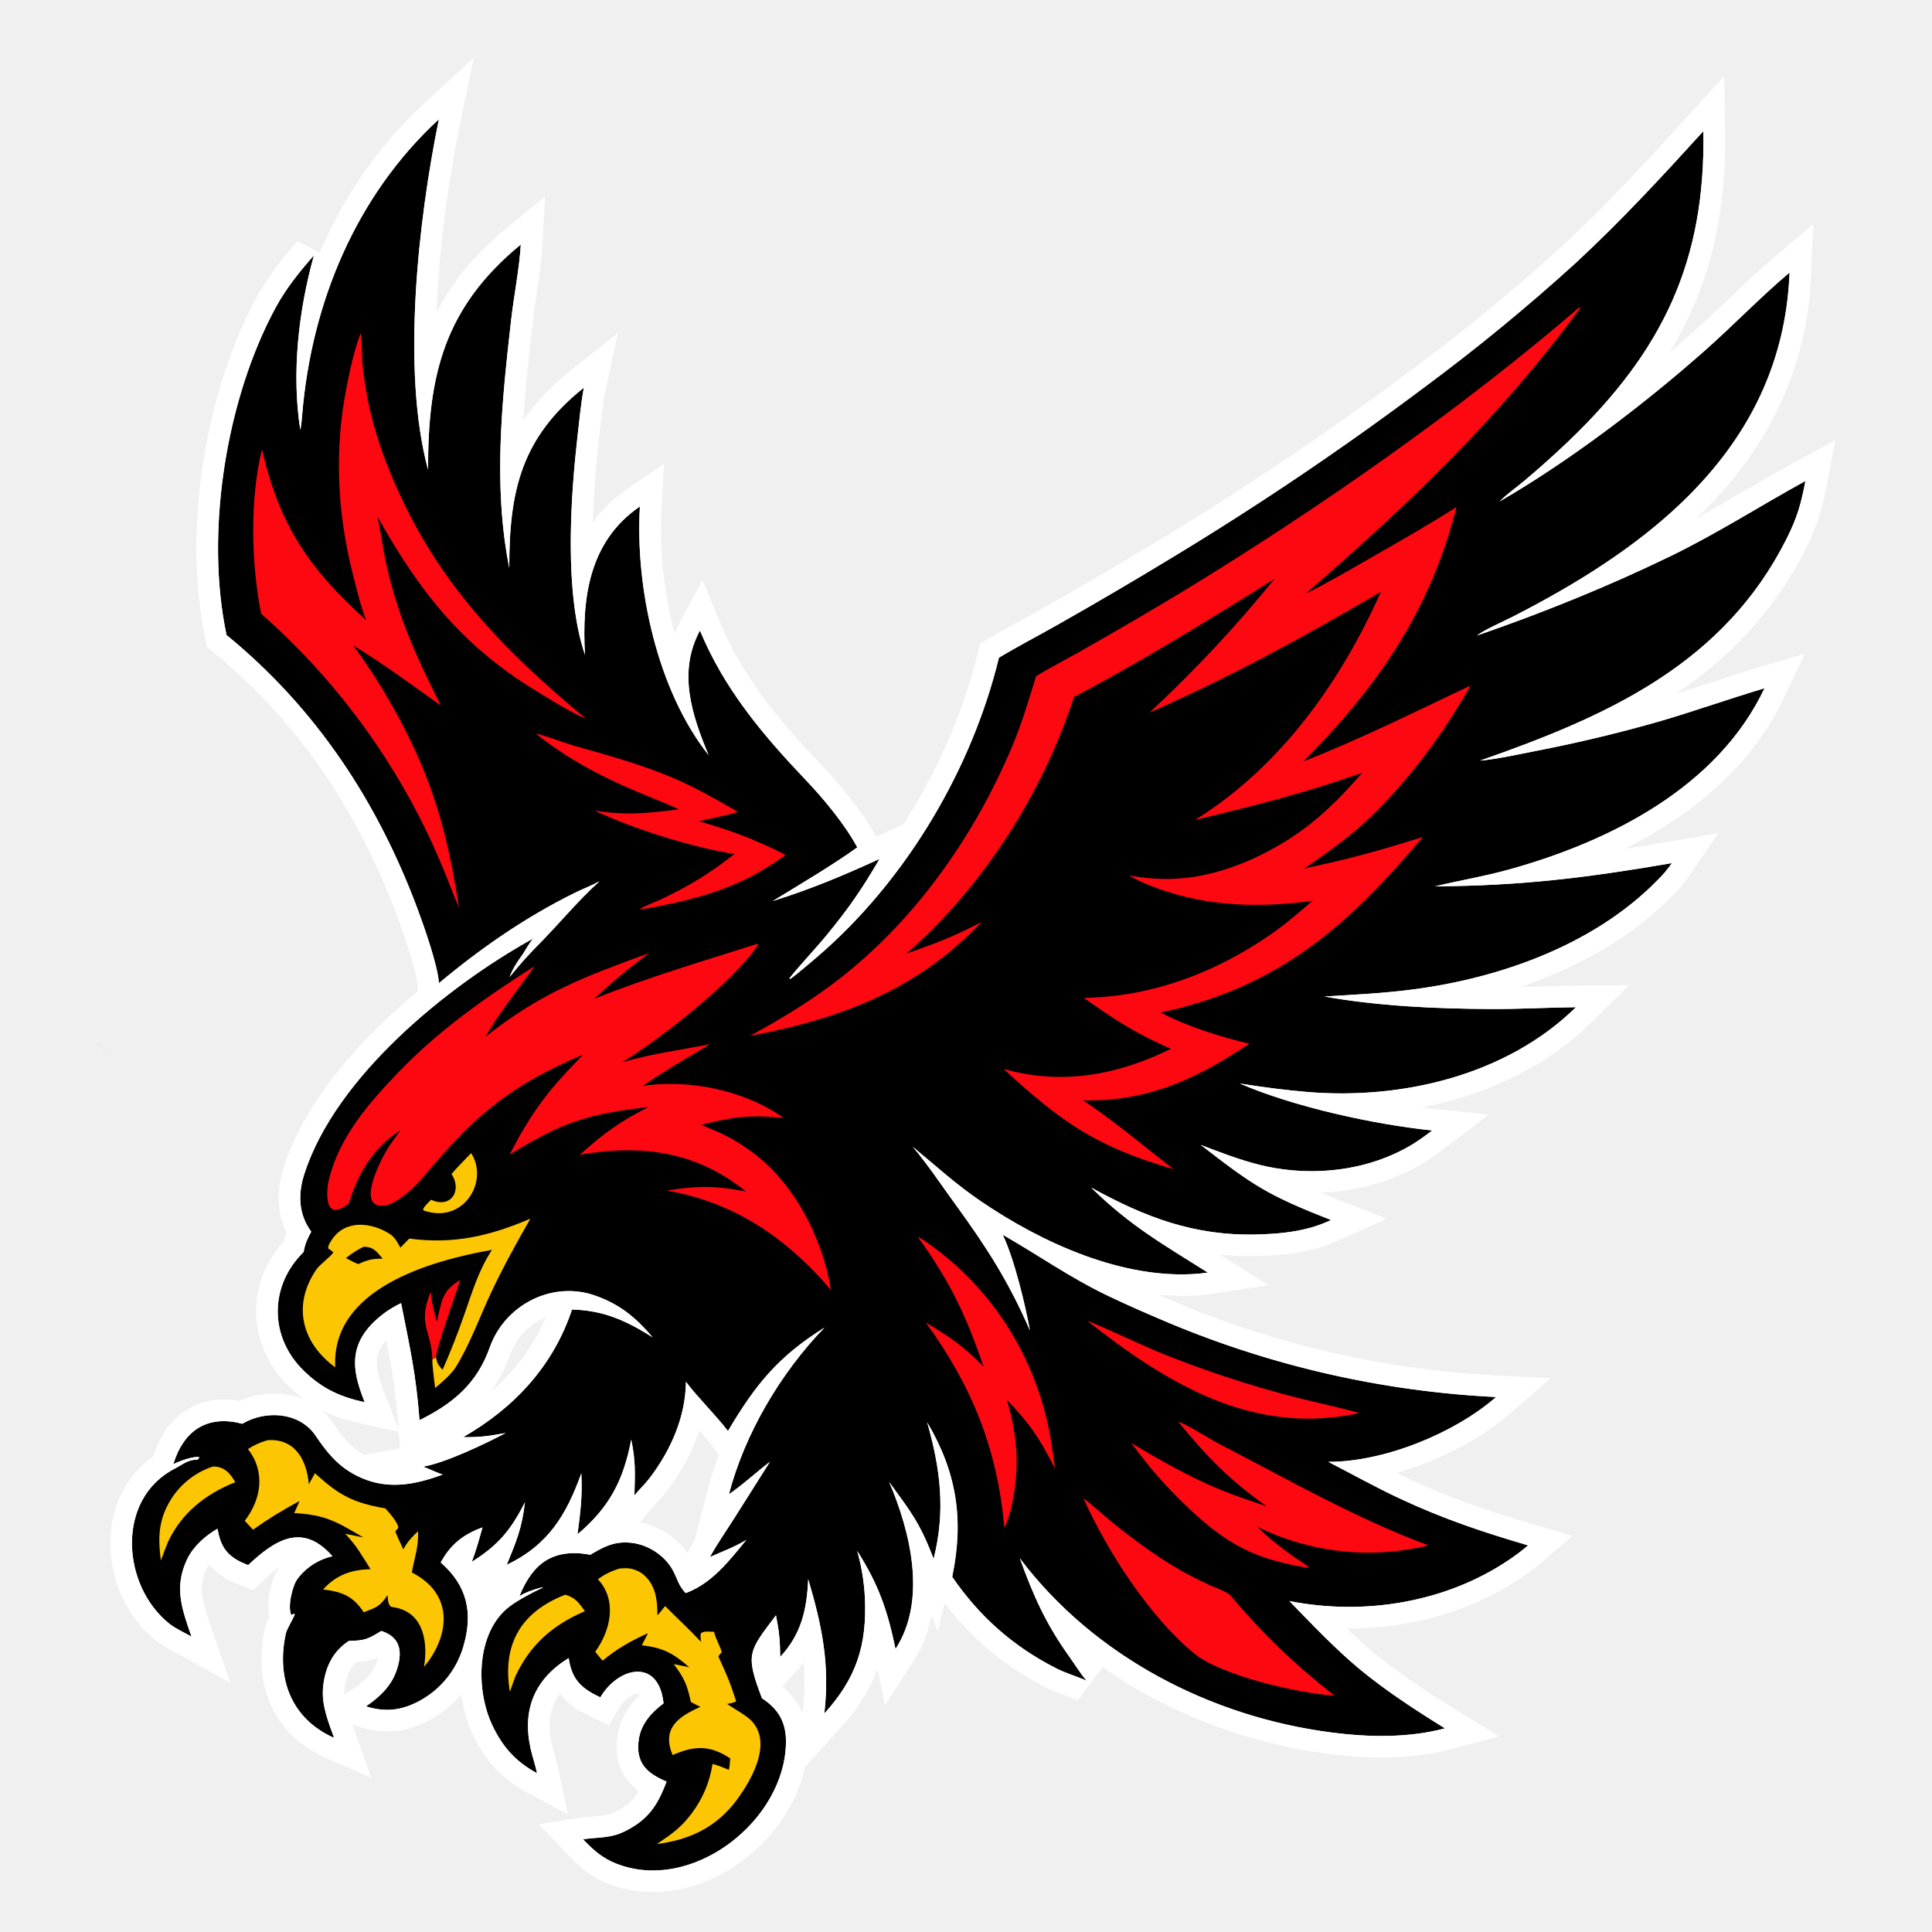
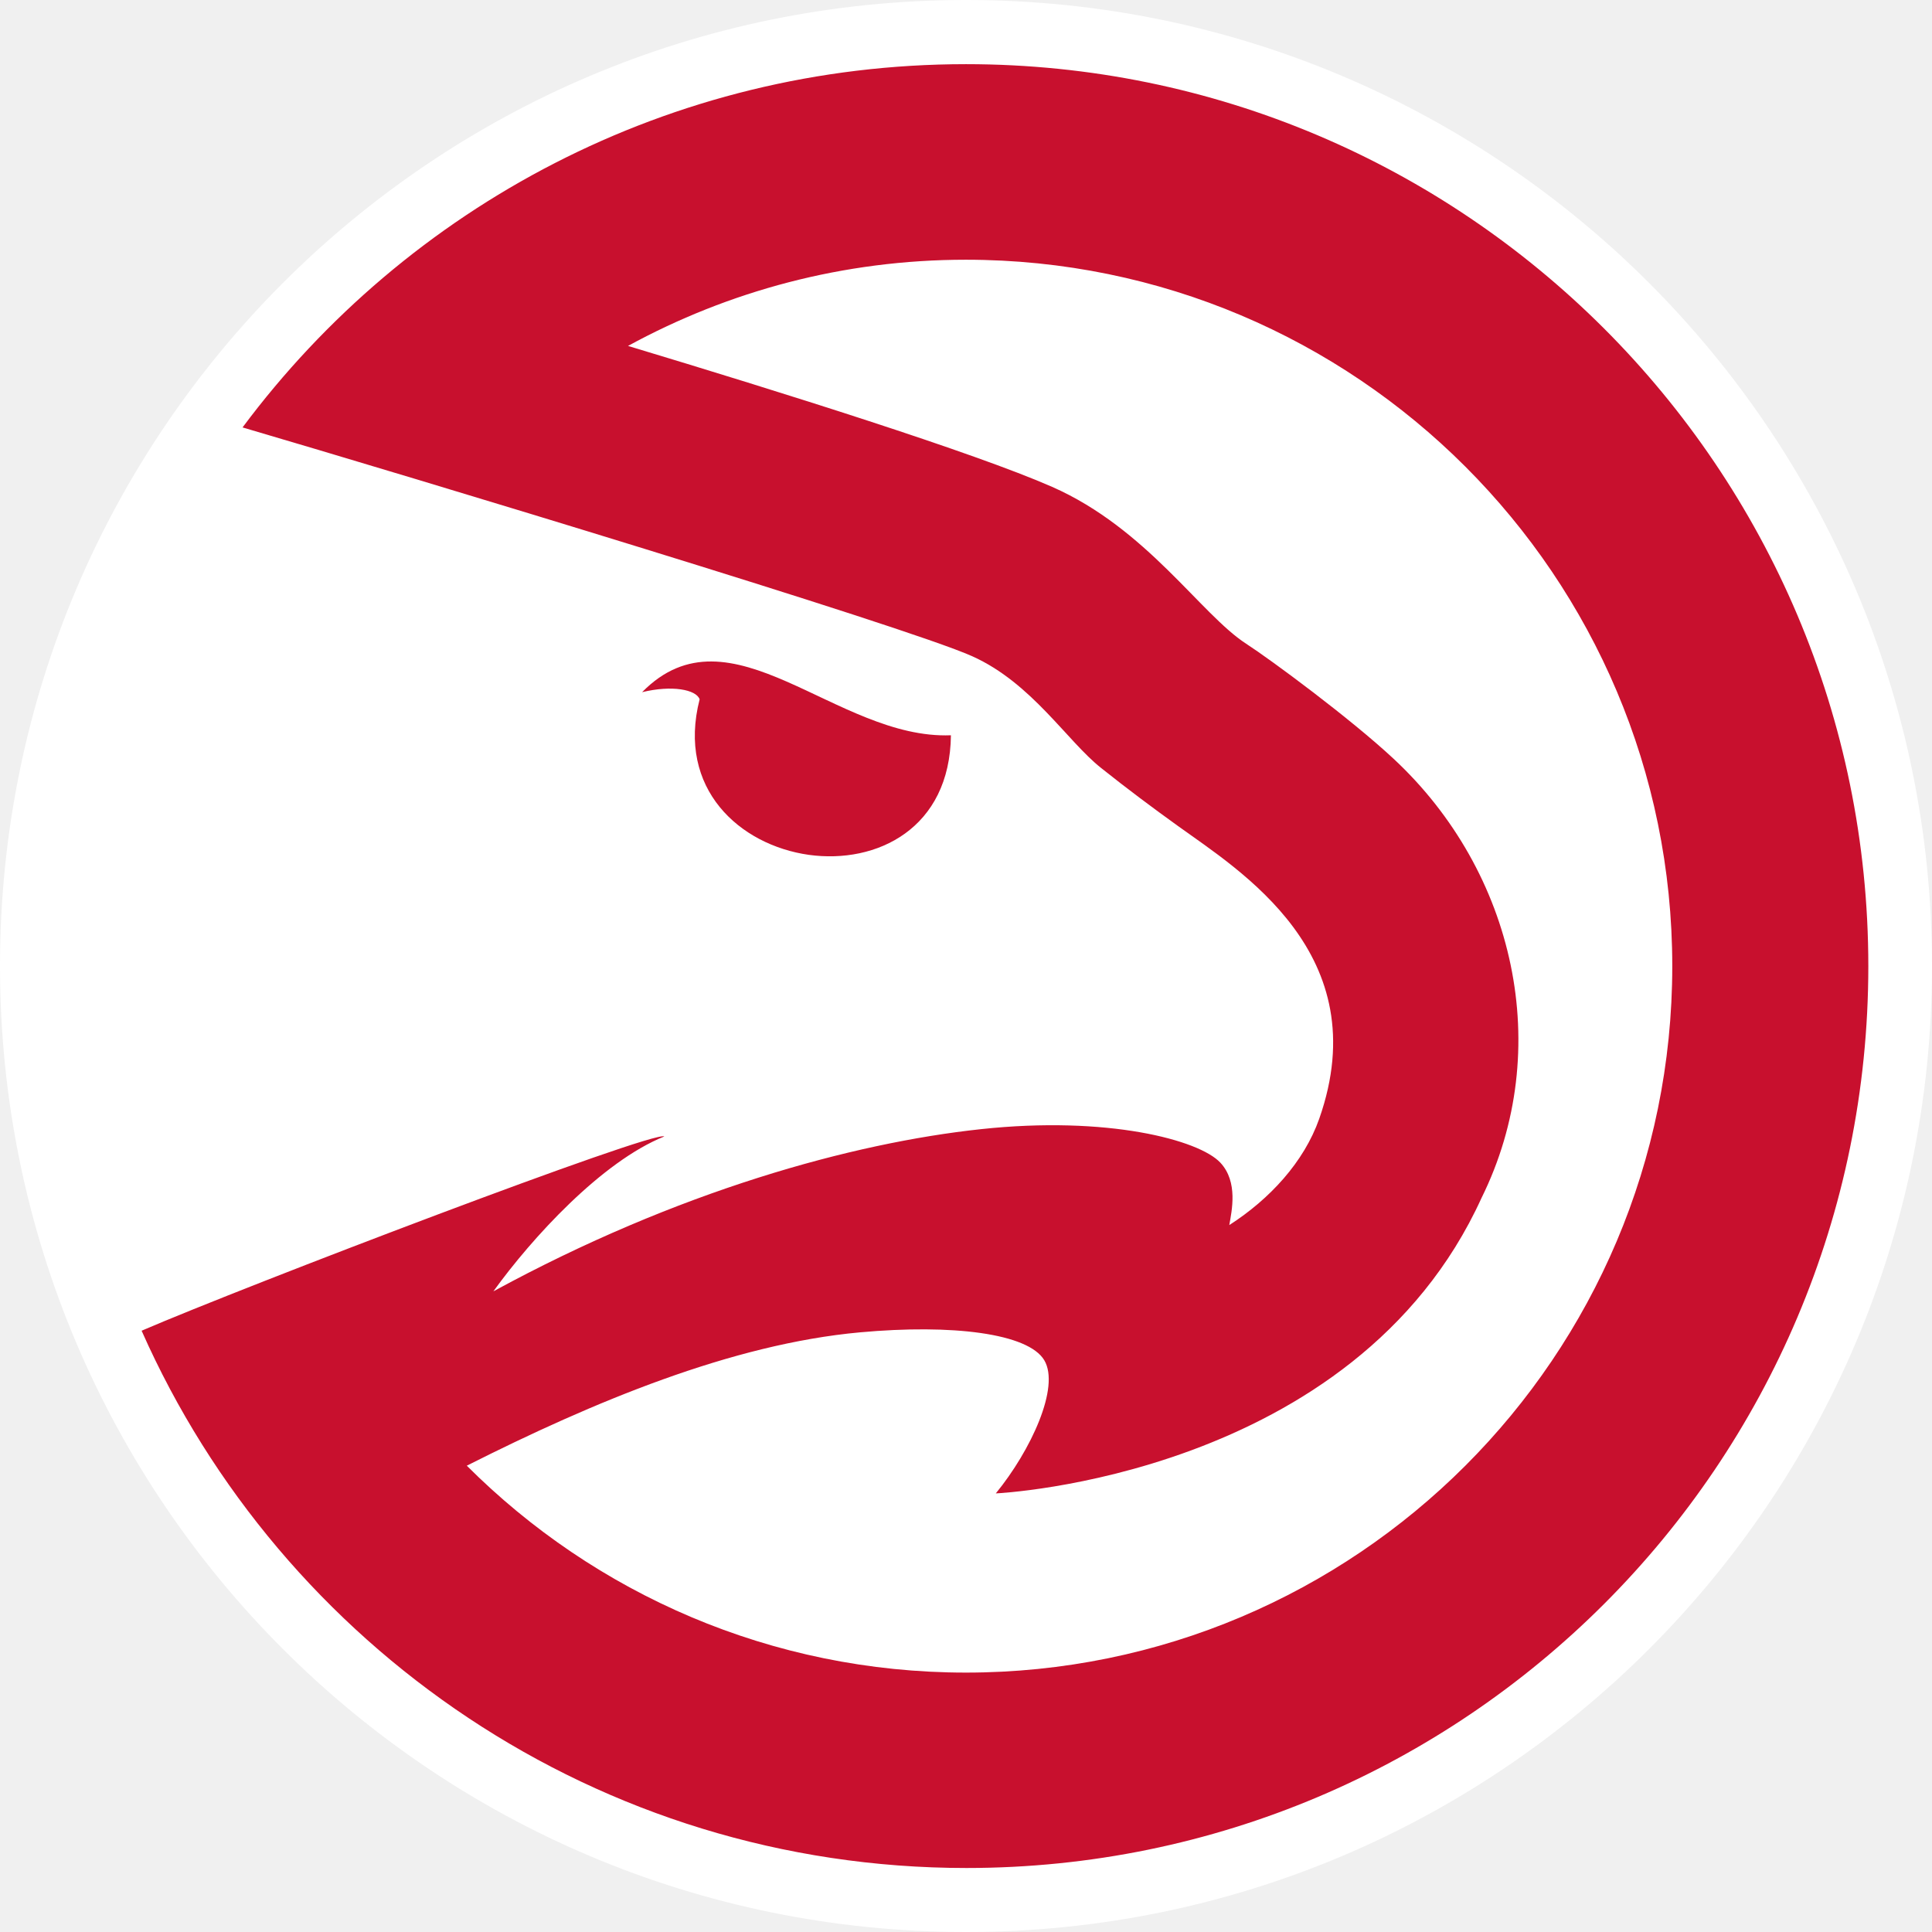
- <svg xmlns="http://www.w3.org/2000/svg" width="100" height="100" viewBox="0 0 100 100" fill="none">
-   <path d="M5.112 53.74C5.252 54.017 5.41 54.35 5.571 54.609L5.035 54.061L5.112 53.74Z" fill="#640303" fill-opacity="0.016" />
-   <path d="M15.543 22.256C15.599 21.993 15.621 21.684 15.644 21.415C16.131 15.681 18.409 10.14 22.715 6.173C21.652 11.374 20.763 19.167 22.155 24.313C22.141 19.429 22.988 15.915 26.955 12.656C26.893 13.809 26.591 15.361 26.455 16.56C25.972 20.786 25.515 25.187 26.359 29.393C26.349 25.37 27.006 22.625 30.222 20.065C30.087 20.686 29.963 21.958 29.888 22.615C29.516 25.866 29.208 30.747 30.277 33.895C30.109 30.941 30.492 28.01 33.12 26.215C32.868 30.401 34.021 35.741 36.674 39.081C35.794 36.97 35.076 34.774 36.229 32.637C37.48 35.654 39.456 38.009 41.682 40.349C42.625 41.339 43.721 42.656 44.372 43.859C43.077 44.794 41.364 45.801 39.996 46.638C42.025 46.004 43.599 45.335 45.523 44.46C44.632 45.983 43.976 46.951 42.834 48.345C42.204 49.114 41.447 49.9 40.854 50.641L40.908 50.665C41.208 50.462 41.95 49.825 42.245 49.573C46.838 45.654 50.286 39.879 51.703 34.039C52.692 33.449 53.73 32.911 54.734 32.341C56.683 31.238 58.615 30.105 60.529 28.943C65.09 26.189 69.509 23.208 73.77 20.011C76.459 18.018 79.046 15.893 81.523 13.643C83.925 11.418 85.97 9.199 88.166 6.787C88.28 13.519 86.064 18.16 81.212 22.812C80.465 23.527 79.695 24.217 78.903 24.882C78.481 25.238 78.004 25.567 77.617 25.956C81.215 23.877 85.067 20.946 88.175 18.205C89.672 16.885 91.105 15.39 92.626 14.106C92.602 14.732 92.545 15.355 92.456 15.975C91.291 23.88 84.909 28.54 78.296 31.922C77.811 32.17 76.813 32.604 76.444 32.897C79.832 31.728 83.242 30.351 86.468 28.784C88.899 27.604 91.101 26.182 93.447 24.897C93.217 26.089 93.028 26.777 92.474 27.88C89.189 34.431 83.092 37.102 76.605 39.37C77.407 39.307 78.819 39.002 79.639 38.84C81.753 38.427 83.849 37.923 85.92 37.331C87.748 36.794 89.524 36.161 91.329 35.624C88.911 40.745 83.347 43.545 78.138 44.998C76.866 45.353 75.554 45.573 74.271 45.877C78.786 45.849 82.128 45.431 86.531 44.677C86.396 44.877 86.224 45.099 86.06 45.276C82.807 48.787 77.815 50.6 73.161 51.21C71.582 51.417 70.108 51.484 68.545 51.578C71.328 52.08 74.281 52.207 77.105 52.227C78.594 52.237 80.079 52.147 81.569 52.133C77.989 55.65 72.585 56.927 67.695 56.523C66.538 56.428 65.32 56.267 64.172 56.083C67.003 57.303 71.08 58.192 74.133 58.513C73.428 59.048 72.933 59.38 72.117 59.748C69.987 60.707 67.446 60.856 65.19 60.292C64.157 60.034 63.144 59.639 62.15 59.261C64.906 61.392 65.592 61.85 68.897 63.151C68.579 63.296 68.251 63.419 67.917 63.52C66.981 63.795 66.011 63.871 65.044 63.896C61.808 63.979 59.256 63.001 56.476 61.467C58.503 63.457 60.189 64.397 62.512 65.867C62.357 65.891 62.202 65.91 62.045 65.924C58.155 66.257 53.928 64.334 50.764 62.174C49.432 61.266 48.456 60.359 47.241 59.354C48.08 60.356 48.667 61.26 49.417 62.29C51.046 64.525 52.198 66.313 53.308 68.863C53.068 67.539 52.488 65.127 51.898 63.908C53.718 64.949 55.439 66.164 57.358 67.076C58.237 67.494 59.089 67.873 59.983 68.252C65.51 70.64 71.423 72.015 77.437 72.311C75.264 74.202 71.632 75.67 68.751 75.665C70.007 76.308 71.17 76.967 72.471 77.573C74.733 78.628 76.706 79.286 79.093 79.989C78.774 80.263 78.439 80.516 78.088 80.75C74.803 82.96 70.59 83.632 66.734 82.87C67.89 84.052 69.083 85.32 70.358 86.381C71.677 87.48 73.335 88.562 74.79 89.46C72.898 89.961 70.852 89.924 68.922 89.674C62.669 88.866 56.63 85.753 52.785 80.658C53.488 82.606 54.142 84.069 55.363 85.771C55.661 86.187 55.9 86.596 56.24 86.993C55.712 86.757 55.187 86.618 54.625 86.331C52.413 85.198 50.685 83.657 49.285 81.617C49.901 78.659 49.523 76.214 47.989 73.619C48.681 76.05 48.948 78.212 48.322 80.689C47.621 78.829 47.14 78.246 46.025 76.712C47.126 79.292 47.991 82.821 46.351 85.352C45.937 83.352 45.474 82.019 44.369 80.276C44.59 81.065 44.724 81.876 44.766 82.694C44.88 85.175 44.311 86.879 42.666 88.691C42.961 86.138 42.541 84.136 41.832 81.738C41.761 83.311 41.479 84.579 40.384 85.758C40.37 84.874 40.33 84.474 40.163 83.607C38.749 85.481 38.562 85.599 39.438 87.901C40.295 88.463 40.697 89.151 40.681 90.2C40.622 94.256 35.821 97.996 31.912 96.467C31.17 96.176 30.721 95.768 30.177 95.201C30.9 95.091 31.573 95.156 32.28 94.817C33.533 94.216 34.037 93.46 34.5 92.212C33.479 91.791 32.879 91.24 33.064 90.022C33.184 89.227 33.718 88.632 34.344 88.167C34.337 88.112 34.33 88.056 34.321 88.001C34.013 85.858 32.02 86.267 31.07 87.853C30.083 87.389 29.599 86.935 29.433 85.821C27.696 86.894 27.012 88.452 27.459 90.494C27.555 90.93 27.705 91.347 27.797 91.782C26.71 91.196 26.015 90.437 25.471 89.276C24.617 87.455 24.632 84.483 26.373 83.152C26.772 82.847 27.567 82.413 28.029 82.208L28.098 82.177L28.063 82.159C27.698 82.247 27.198 82.416 26.884 82.616C27.589 80.883 28.647 80.13 30.558 80.472C31.203 80.089 31.714 79.801 32.505 79.842C33.444 79.881 34.394 80.467 34.837 81.299C35.092 81.781 35.095 82.026 35.488 82.459C36.847 81.962 37.744 80.784 38.625 79.711C37.916 80.123 37.46 80.27 36.743 80.594C37.08 79.977 37.58 79.246 37.966 78.643L39.85 75.664C39.143 76.196 38.457 76.848 37.727 77.34C38.552 74.19 40.418 71.043 42.677 68.714C40.259 70.229 39.102 71.669 37.678 74.069C37.044 73.241 36.166 72.393 35.503 71.524C35.483 73.338 34.724 75.054 33.637 76.486C33.382 76.822 33.107 77.077 32.836 77.397C32.865 76.243 32.907 75.646 32.672 74.513C32.27 76.629 31.534 78.031 29.891 79.415C30.043 78.263 30.148 77.433 30.088 76.26C29.308 78.42 28.381 79.964 26.228 80.997C26.73 79.764 27.018 79.089 27.169 77.757C26.433 79.209 25.785 79.982 24.421 80.84C24.636 80.259 24.808 79.655 24.973 79.059C23.985 79.415 23.306 79.95 22.811 80.876C24.181 82.069 24.496 83.478 23.982 85.223C23.632 86.429 22.813 87.445 21.708 88.041C20.774 88.54 19.944 88.633 18.941 88.321C19.622 87.86 20.226 87.298 20.507 86.513C20.852 85.549 20.764 84.743 19.736 84.418C19.042 84.843 18.891 84.916 18.056 84.935C17.222 85.474 16.841 86.293 16.729 87.253C16.616 88.218 16.975 89.063 17.291 89.952C15.07 88.969 14.281 86.866 14.797 84.534C14.844 84.326 15.149 83.838 15.252 83.568L15.223 83.523L15.079 83.594C14.87 83.202 15.124 82.102 15.384 81.741C15.813 81.146 16.497 80.705 17.208 80.553L17.167 80.507C15.608 78.769 14.174 79.762 12.842 81.01C11.858 80.633 11.43 80.18 11.259 79.124C10.63 79.485 10.006 80.038 9.69 80.697C8.99 82.155 9.416 83.281 9.909 84.708C9.555 84.512 9.08 84.292 8.778 84.054C6.291 82.088 5.975 77.591 9.049 76.013C9.409 75.828 9.716 75.559 10.149 75.555C10.269 75.553 10.244 75.526 10.322 75.432C10.063 75.338 9.226 75.646 8.971 75.786C9.492 74.059 10.719 73.209 12.538 73.694C13.739 72.986 15.414 73.087 16.267 74.215C16.89 75.136 17.448 75.871 18.473 76.388C19.964 77.138 21.408 76.878 22.912 76.325C22.608 76.223 22.232 76.038 21.902 75.914C23.077 75.711 25.114 74.728 26.169 74.175C25.301 74.326 24.87 74.399 23.973 74.385C26.614 72.873 28.638 70.698 29.606 67.781C31.263 67.826 32.393 68.352 33.781 69.219C32.911 68.2 32.102 67.523 30.824 67.066C28.582 66.264 26.127 67.539 25.347 69.745C24.684 71.622 23.442 72.65 21.714 73.507C21.522 71.055 21.226 69.817 20.76 67.451C19.913 67.845 18.976 68.599 18.594 69.474C18.138 70.516 18.48 71.579 18.875 72.579C17.58 72.294 16.662 71.87 15.705 70.932C13.928 69.191 13.931 66.548 15.715 64.803C15.791 64.358 15.905 64.138 16.109 63.752C15.441 62.842 15.416 61.798 15.754 60.755C17.382 55.714 23.157 51.036 27.586 48.581C27.399 48.818 27.213 49.137 27.051 49.398C26.748 49.82 26.57 50.085 26.373 50.571C26.697 50.189 27.051 49.75 27.396 49.393C27.536 49.234 27.69 49.077 27.839 48.927C28.911 47.848 29.895 46.638 31.025 45.618C30.586 45.853 30.146 46.016 29.707 46.234C27.166 47.496 24.89 49.075 22.718 50.888C22.716 50.859 22.714 50.831 22.711 50.803C22.624 49.883 21.957 47.975 21.619 47.068C19.537 41.481 16.361 36.665 11.724 32.869C10.601 27.577 11.693 20.672 14.265 15.924C14.802 14.932 15.504 14.059 16.248 13.217C15.452 16.075 15.081 19.321 15.543 22.256Z" fill="black" />
-   <path d="M23.814 6.397C23.291 8.955 22.812 12.149 22.634 15.326C22.619 15.607 22.608 15.888 22.597 16.167C23.406 14.594 24.583 13.157 26.246 11.79L28.211 10.177L28.075 12.715C28.041 13.35 27.943 14.073 27.842 14.754C27.739 15.457 27.635 16.111 27.569 16.687C27.376 18.382 27.191 20.074 27.09 21.75C27.708 20.844 28.508 20 29.527 19.189L31.987 17.231L31.319 20.303C31.2 20.851 31.085 22.026 31.003 22.742C30.858 24.003 30.726 25.503 30.68 27.04C31.145 26.397 31.737 25.806 32.491 25.291L34.376 24.002L34.24 26.283C34.117 28.318 34.348 30.623 34.924 32.8C35.014 32.569 35.12 32.337 35.245 32.105L36.363 30.034L37.265 32.208C38.435 35.028 40.292 37.262 42.495 39.577C43.458 40.588 44.628 41.983 45.35 43.31L46.755 42.67C48.533 39.913 49.87 36.853 50.617 33.775L50.728 33.318L51.132 33.078C52.123 32.487 53.242 31.902 54.184 31.367H54.185C56.124 30.27 58.047 29.142 59.951 27.986L59.953 27.985C64.481 25.25 68.87 22.289 73.101 19.115L73.107 19.111C75.765 17.141 78.323 15.039 80.772 12.813C83.132 10.627 85.147 8.442 87.341 6.034L89.24 3.948L89.288 6.768C89.347 10.267 88.8 13.276 87.577 16.033C87.24 16.793 86.851 17.529 86.415 18.247C86.763 17.951 87.105 17.658 87.437 17.366C88.166 16.723 88.88 16.036 89.623 15.33C90.358 14.631 91.118 13.916 91.906 13.251L93.844 11.614L93.747 14.148C93.722 14.813 93.66 15.477 93.566 16.135V16.138C92.909 20.59 90.711 24.05 87.81 26.827C89.496 25.902 91.098 24.908 92.912 23.915L95.001 22.77L94.548 25.108C94.305 26.368 94.089 27.161 93.477 28.381C91.808 31.71 89.456 34.084 86.75 35.905C87.261 35.744 87.773 35.581 88.289 35.413C89.184 35.121 90.093 34.824 91.012 34.55L93.414 33.837L92.343 36.102C90.632 39.726 87.508 42.228 84.077 43.942C84.806 43.829 85.558 43.708 86.345 43.573L88.934 43.13L87.46 45.305C87.299 45.543 87.093 45.811 86.883 46.038L86.882 46.036C84.67 48.424 81.745 50.053 78.68 51.087C79.607 51.062 80.523 51.023 81.56 51.014L84.334 50.989L82.355 52.932C79.954 55.291 76.829 56.694 73.585 57.321C73.812 57.35 74.035 57.376 74.252 57.399L77.063 57.694L74.813 59.404C74.069 59.969 73.499 60.354 72.58 60.768H72.579C71.26 61.361 69.813 61.673 68.365 61.729C68.652 61.847 68.965 61.974 69.309 62.109L71.765 63.077L69.363 64.17C69 64.335 68.625 64.477 68.243 64.592L68.234 64.594C67.158 64.91 66.073 64.989 65.075 65.015C64.408 65.032 63.768 65.006 63.15 64.944L65.649 66.526L62.682 66.974C62.506 67.001 62.329 67.022 62.152 67.039L62.143 67.04C61.423 67.101 60.697 67.091 59.971 67.024C60.121 67.089 60.27 67.157 60.422 67.221L60.429 67.224C65.833 69.56 71.615 70.904 77.495 71.193L80.272 71.329L78.175 73.155C76.651 74.481 74.487 75.608 72.29 76.24C72.505 76.346 72.722 76.454 72.946 76.558V76.559C75.136 77.58 77.049 78.219 79.412 78.915L81.39 79.499L79.823 80.839C79.471 81.141 79.101 81.42 78.715 81.677C76.06 83.463 72.871 84.311 69.715 84.289C70.162 84.721 70.614 85.135 71.077 85.521C72.332 86.567 73.934 87.615 75.38 88.507L77.599 89.875L75.079 90.542C73.252 91.026 71.333 91.047 69.541 90.871L68.781 90.785C64.62 90.247 60.534 88.725 57.069 86.296L55.784 88.014C55.562 87.915 55.345 87.838 55.055 87.729C54.779 87.626 54.458 87.501 54.118 87.327H54.117C52.008 86.247 50.303 84.817 48.897 82.984L48.534 84.422L48.227 83.608C48.067 84.422 47.772 85.219 47.292 85.96L45.809 88.251L45.417 86.357C45.022 87.474 44.384 88.466 43.497 89.443L41.659 91.467C41.248 93.424 39.985 95.166 38.407 96.329C36.496 97.739 33.916 98.451 31.507 97.509H31.506C30.535 97.129 29.95 96.579 29.371 95.975L27.877 94.417L30.011 94.094C30.231 94.06 30.44 94.041 30.62 94.026C30.811 94.01 30.958 93.999 31.109 93.982C31.393 93.95 31.601 93.902 31.798 93.807H31.799C32.304 93.565 32.601 93.321 32.819 93.052C32.903 92.947 32.979 92.828 33.057 92.693C32.828 92.525 32.614 92.326 32.434 92.083C31.96 91.445 31.834 90.682 31.959 89.854C32.096 88.953 32.572 88.268 33.103 87.754C33.072 87.69 33.047 87.66 33.039 87.653C33.039 87.651 33.037 87.644 32.995 87.646C32.923 87.65 32.774 87.686 32.58 87.822C32.391 87.954 32.194 88.158 32.033 88.428L31.513 89.296L30.597 88.866C30.056 88.612 29.515 88.3 29.094 87.807C29.057 87.763 29.022 87.718 28.988 87.674C28.849 87.855 28.74 88.043 28.659 88.233C28.436 88.756 28.371 89.411 28.555 90.254L28.623 90.527C28.648 90.621 28.677 90.721 28.708 90.831C28.768 91.039 28.839 91.289 28.894 91.55L29.395 93.915L27.267 92.767C25.956 92.059 25.098 91.115 24.459 89.751C24.174 89.141 23.976 88.439 23.876 87.71C23.42 88.238 22.869 88.687 22.242 89.026L22.237 89.029C21.052 89.661 19.914 89.795 18.612 89.39L18.24 89.274C18.274 89.37 18.311 89.471 18.348 89.577L19.218 92.029L16.84 90.976C15.489 90.378 14.523 89.409 13.994 88.196C13.471 86.998 13.408 85.641 13.707 84.292L13.742 84.161C13.781 84.035 13.83 83.927 13.861 83.862C13.886 83.808 13.914 83.754 13.94 83.701C13.897 83.509 13.886 83.332 13.885 83.2C13.882 82.944 13.914 82.683 13.958 82.448C14.037 82.032 14.2 81.484 14.466 81.105C14.213 81.286 13.93 81.526 13.609 81.826L13.098 82.306L12.443 82.055C11.874 81.837 11.324 81.545 10.899 81.051C10.875 81.023 10.853 80.992 10.83 80.963C10.78 81.036 10.736 81.109 10.701 81.181C10.227 82.168 10.455 82.856 10.969 84.343L11.924 87.104L9.369 85.687C9.159 85.571 9.076 85.535 8.792 85.38C8.581 85.266 8.316 85.114 8.086 84.933V84.932C6.546 83.715 5.718 81.761 5.711 79.892C5.705 78.206 6.376 76.47 7.926 75.388C8.243 74.382 8.804 73.496 9.684 72.956C10.484 72.465 11.417 72.339 12.395 72.515C13.412 72.063 14.667 71.977 15.74 72.43C15.466 72.228 15.195 71.997 14.924 71.732C12.782 69.632 12.706 66.437 14.69 64.255C14.734 64.089 14.785 63.944 14.84 63.808C14.281 62.687 14.342 61.486 14.69 60.41C15.585 57.64 17.583 55.058 19.848 52.889C20.424 52.339 21.021 51.809 21.631 51.306L21.605 50.976C21.601 50.933 21.601 50.926 21.599 50.909L21.553 50.612C21.487 50.27 21.359 49.796 21.193 49.263C20.981 48.584 20.736 47.9 20.572 47.459C18.549 42.03 15.48 37.388 11.017 33.735L10.713 33.486L10.631 33.101C9.45 27.538 10.59 20.361 13.282 15.39C13.88 14.286 14.65 13.338 15.412 12.476L16.546 13.091C17.779 10.205 19.568 7.552 21.959 5.349L24.508 3L23.814 6.397ZM22.718 6.172C18.412 10.14 16.133 15.681 15.646 21.415C15.623 21.683 15.601 21.992 15.545 22.255C15.083 19.321 15.455 16.074 16.25 13.217C15.507 14.058 14.805 14.932 14.267 15.924L14.03 16.375C11.629 21.102 10.638 27.742 11.727 32.868C16.364 36.664 19.539 41.481 21.621 47.067C21.959 47.974 22.626 49.882 22.713 50.803C22.716 50.831 22.719 50.859 22.721 50.887C24.893 49.075 27.168 47.496 29.709 46.234C30.148 46.016 30.588 45.853 31.027 45.618C29.897 46.637 28.913 47.848 27.841 48.927C27.692 49.077 27.538 49.233 27.398 49.392C27.053 49.749 26.699 50.188 26.375 50.571C26.572 50.085 26.751 49.82 27.053 49.398C27.215 49.136 27.402 48.818 27.589 48.581C23.159 51.036 17.385 55.714 15.756 60.754L15.697 60.95C15.424 61.928 15.485 62.898 16.111 63.751C15.907 64.138 15.793 64.357 15.717 64.803C13.934 66.547 13.93 69.191 15.707 70.933C16.664 71.87 17.582 72.294 18.877 72.579C18.507 71.641 18.184 70.648 18.52 69.669L18.596 69.473C18.979 68.598 19.916 67.845 20.762 67.451C21.228 69.817 21.524 71.055 21.716 73.507C23.337 72.704 24.529 71.75 25.218 70.087L25.349 69.745C26.129 67.538 28.585 66.264 30.827 67.066C32.104 67.523 32.913 68.2 33.784 69.218C32.396 68.351 31.265 67.826 29.608 67.781C28.64 70.698 26.617 72.873 23.976 74.385C24.873 74.399 25.303 74.326 26.172 74.175C25.117 74.728 23.08 75.711 21.904 75.914C22.235 76.038 22.611 76.223 22.914 76.325C21.505 76.844 20.147 77.104 18.755 76.516L18.476 76.387C17.579 75.935 17.04 75.316 16.502 74.551L16.27 74.214C15.416 73.087 13.742 72.986 12.54 73.694L12.206 73.618C10.57 73.318 9.461 74.168 8.973 75.786C9.228 75.646 10.065 75.338 10.324 75.432C10.246 75.526 10.271 75.553 10.152 75.554C9.718 75.559 9.411 75.829 9.051 76.014C5.978 77.592 6.293 82.088 8.781 84.054C9.082 84.292 9.557 84.511 9.911 84.708C9.449 83.37 9.045 82.297 9.573 80.967L9.692 80.697C10.009 80.038 10.632 79.485 11.262 79.124C11.411 80.048 11.758 80.51 12.501 80.863L12.844 81.009C14.176 79.762 15.611 78.769 17.17 80.507L17.21 80.552C16.5 80.704 15.816 81.146 15.387 81.741C15.127 82.102 14.873 83.201 15.082 83.594L15.225 83.524L15.255 83.567C15.152 83.837 14.846 84.325 14.8 84.534C14.284 86.866 15.073 88.969 17.293 89.952C16.997 89.118 16.664 88.324 16.716 87.433L16.731 87.253C16.843 86.292 17.225 85.475 18.058 84.935C18.893 84.916 19.045 84.843 19.738 84.418C20.766 84.743 20.855 85.549 20.509 86.514C20.229 87.298 19.624 87.86 18.944 88.321C19.947 88.632 20.776 88.539 21.71 88.041C22.815 87.444 23.635 86.428 23.985 85.222C24.498 83.478 24.184 82.069 22.814 80.876C23.308 79.949 23.987 79.415 24.975 79.059C24.811 79.655 24.639 80.259 24.423 80.839C25.786 79.982 26.435 79.209 27.171 77.757C27.02 79.089 26.732 79.764 26.23 80.996C28.383 79.964 29.311 78.42 30.09 76.26C30.151 77.433 30.045 78.262 29.893 79.415C31.535 78.03 32.272 76.629 32.674 74.513C32.909 75.646 32.867 76.243 32.838 77.397C33.108 77.076 33.384 76.823 33.64 76.486C34.726 75.055 35.485 73.338 35.506 71.524C36.169 72.393 37.047 73.241 37.681 74.069C39.104 71.669 40.261 70.228 42.679 68.713C40.42 71.042 38.555 74.19 37.73 77.34C38.459 76.848 39.145 76.196 39.852 75.664L37.969 78.643L37.339 79.613C37.123 79.949 36.914 80.285 36.745 80.594C37.462 80.27 37.918 80.122 38.627 79.711C37.745 80.784 36.849 81.961 35.49 82.458C35.195 82.134 35.12 81.915 34.993 81.623L34.839 81.299C34.424 80.518 33.563 79.954 32.683 79.855L32.507 79.842C31.716 79.802 31.205 80.088 30.56 80.472C28.649 80.129 27.591 80.884 26.886 82.616C27.201 82.416 27.7 82.247 28.065 82.158L28.1 82.177L28.032 82.207C27.57 82.413 26.774 82.847 26.375 83.152C24.634 84.483 24.619 87.455 25.472 89.276C26.017 90.437 26.713 91.195 27.799 91.782C27.707 91.347 27.557 90.929 27.462 90.494C27.015 88.452 27.698 86.893 29.435 85.82C29.58 86.795 29.969 87.265 30.725 87.678L31.073 87.853C32.022 86.267 34.016 85.858 34.324 88.001L34.346 88.166C33.72 88.631 33.186 89.226 33.066 90.022C32.881 91.24 33.481 91.791 34.502 92.212C34.039 93.46 33.535 94.216 32.282 94.816C31.575 95.156 30.902 95.09 30.179 95.2C30.723 95.768 31.173 96.175 31.915 96.466C35.701 97.948 40.325 94.485 40.664 90.579L40.684 90.2C40.699 89.151 40.298 88.463 39.44 87.901C38.565 85.598 38.752 85.481 40.166 83.607C40.333 84.473 40.373 84.874 40.387 85.757C41.481 84.579 41.764 83.311 41.834 81.739C42.544 84.136 42.963 86.138 42.668 88.69C44.313 86.878 44.883 85.174 44.768 82.694C44.726 81.875 44.593 81.064 44.371 80.276C45.476 82.019 45.94 83.352 46.353 85.353C47.993 82.822 47.128 79.292 46.028 76.712C47.142 78.245 47.624 78.828 48.324 80.688C48.95 78.212 48.684 76.049 47.992 73.618C49.526 76.213 49.903 78.659 49.287 81.617C50.687 83.657 52.415 85.198 54.628 86.331C55.189 86.618 55.715 86.757 56.242 86.993C55.902 86.596 55.664 86.187 55.365 85.77C54.145 84.069 53.49 82.605 52.787 80.657C56.631 85.752 62.67 88.865 68.924 89.674C70.854 89.924 72.9 89.961 74.792 89.46C73.519 88.675 72.091 87.748 70.87 86.792L70.359 86.381C69.085 85.32 67.893 84.052 66.737 82.87C70.593 83.632 74.805 82.959 78.091 80.749C78.441 80.516 78.776 80.262 79.095 79.988C77.007 79.373 75.235 78.793 73.309 77.951L72.473 77.573C71.172 76.967 70.009 76.308 68.754 75.665C71.635 75.67 75.266 74.201 77.439 72.31C71.425 72.014 65.512 70.64 59.985 68.252C59.091 67.873 58.239 67.493 57.361 67.076C55.441 66.163 53.72 64.949 51.901 63.908C52.49 65.127 53.071 67.539 53.31 68.863C52.201 66.312 51.048 64.525 49.42 62.29C48.669 61.26 48.082 60.356 47.243 59.355C48.458 60.359 49.435 61.265 50.766 62.174C53.931 64.333 58.157 66.258 62.048 65.925C62.204 65.91 62.36 65.89 62.515 65.867C60.192 64.397 58.506 63.457 56.478 61.467C59.258 63.001 61.81 63.979 65.046 63.896C66.013 63.871 66.983 63.795 67.918 63.521C68.253 63.42 68.581 63.296 68.899 63.151C65.595 61.85 64.908 61.392 62.152 59.261C63.146 59.639 64.16 60.033 65.192 60.291C67.307 60.82 69.672 60.722 71.715 59.918L72.12 59.748C72.935 59.381 73.43 59.048 74.135 58.513C71.083 58.192 67.006 57.303 64.174 56.083C65.322 56.267 66.54 56.428 67.698 56.523C72.587 56.926 77.992 55.65 81.571 52.133C80.082 52.147 78.596 52.238 77.107 52.227L76.043 52.214C73.548 52.169 70.983 52.017 68.548 51.578C70.111 51.485 71.584 51.417 73.162 51.21C77.817 50.6 82.809 48.787 86.062 45.276C86.227 45.098 86.399 44.876 86.534 44.676C82.131 45.431 78.788 45.848 74.274 45.877C75.556 45.572 76.869 45.352 78.14 44.998C83.349 43.545 88.913 40.745 91.331 35.624C89.526 36.161 87.75 36.793 85.922 37.33L85.144 37.549C83.326 38.048 81.491 38.479 79.641 38.84C78.821 39.002 77.409 39.308 76.607 39.37C82.891 37.173 88.81 34.597 92.161 28.482L92.477 27.88C93.03 26.777 93.219 26.089 93.45 24.896C91.103 26.182 88.902 27.603 86.471 28.784L85.252 29.363C82.392 30.692 79.411 31.874 76.446 32.896C76.816 32.604 77.813 32.169 78.298 31.921C84.705 28.645 90.894 24.169 92.334 16.706L92.458 15.975C92.547 15.355 92.605 14.731 92.629 14.106C91.108 15.39 89.674 16.884 88.177 18.205L86.979 19.239C84.111 21.665 80.768 24.136 77.619 25.956C78.005 25.567 78.483 25.238 78.905 24.882C79.697 24.217 80.467 23.526 81.214 22.812C86.066 18.16 88.282 13.518 88.169 6.787C85.973 9.198 83.927 11.418 81.525 13.642C79.049 15.892 76.461 18.018 73.772 20.011C69.511 23.208 65.092 26.189 60.532 28.943C58.617 30.105 56.685 31.238 54.736 32.341C53.732 32.911 52.695 33.449 51.706 34.039L51.567 34.586C50.072 40.239 46.697 45.777 42.247 49.573C41.952 49.825 41.21 50.462 40.91 50.665L40.857 50.641C41.45 49.9 42.207 49.114 42.837 48.345C43.979 46.951 44.635 45.983 45.526 44.46C43.602 45.335 42.027 46.003 39.999 46.638C41.367 45.801 43.079 44.793 44.375 43.859C43.805 42.806 42.894 41.666 42.044 40.734L41.684 40.349C39.458 38.009 37.482 35.654 36.23 32.637C35.078 34.774 35.797 36.97 36.676 39.081C34.024 35.742 32.871 30.401 33.123 26.215C30.495 28.01 30.111 30.941 30.279 33.895C29.344 31.141 29.463 27.059 29.757 23.904L29.89 22.615C29.965 21.958 30.089 20.686 30.224 20.065C27.008 22.625 26.352 25.37 26.361 29.393C25.623 25.712 25.881 21.883 26.28 18.151L26.457 16.56C26.594 15.362 26.895 13.809 26.957 12.656C22.991 15.915 22.144 19.43 22.158 24.313C20.765 19.167 21.655 11.373 22.718 6.172ZM41.601 86.05C41.48 86.207 41.35 86.365 41.207 86.519L40.492 87.288C40.842 87.577 41.143 87.917 41.37 88.327C41.435 88.447 41.491 88.57 41.541 88.695L41.556 88.562C41.659 87.671 41.668 86.852 41.601 86.05ZM19.295 85.894C19.017 85.984 18.742 86.019 18.454 86.037C18.11 86.342 17.915 86.77 17.843 87.383C17.83 87.497 17.829 87.608 17.833 87.719L18.317 87.394C18.919 86.985 19.292 86.591 19.454 86.136L19.531 85.889C19.539 85.857 19.542 85.825 19.547 85.796C19.465 85.832 19.382 85.866 19.295 85.894ZM36.198 74.04C35.823 75.185 35.231 76.24 34.532 77.162C34.37 77.375 34.207 77.555 34.067 77.707C33.919 77.867 33.809 77.984 33.694 78.119L33.124 78.793C34.095 78.989 35.006 79.568 35.584 80.383L35.763 80.058C35.818 79.957 35.879 79.854 35.942 79.748L36.647 77.056C36.801 76.466 36.99 75.877 37.209 75.294L36.792 74.75C36.617 74.52 36.416 74.288 36.198 74.04ZM16.647 72.991C16.785 73.109 16.916 73.24 17.038 73.385L17.162 73.539L17.181 73.563L17.197 73.588C17.762 74.424 18.17 74.933 18.832 75.306L20.662 74.99L20.707 74.965L20.641 74.111L18.638 73.672C17.904 73.511 17.255 73.3 16.647 72.991ZM20.001 69.366C19.834 69.55 19.702 69.738 19.622 69.921C19.371 70.495 19.516 71.145 19.919 72.167L20.628 73.967L20.6 73.594C20.464 71.855 20.276 70.764 20.001 69.366ZM28.258 68.182C27.52 68.483 26.887 69.056 26.528 69.816L26.405 70.118C26.141 70.864 25.795 71.494 25.385 72.04C26.637 70.978 27.617 69.698 28.258 68.182Z" fill="white" />
-   <path d="M81.753 15.9L81.775 15.912L81.78 15.972C77.534 21.716 72.93 26.086 67.589 30.727C68.714 30.171 70.024 29.404 71.123 28.774C72.519 27.975 74.039 27.106 75.39 26.24C74.043 31.604 71.308 35.543 67.473 39.404C70.343 38.291 73.311 36.808 76.11 35.486C74.79 37.869 72.956 40.331 71.001 42.233C69.948 43.257 68.708 44.129 67.502 44.962C67.739 44.9 67.985 44.846 68.224 44.795C70.062 44.403 71.859 43.888 73.65 43.317C69.743 47.965 66.151 51.107 60.084 52.409C61.391 53.111 63.226 53.69 64.669 54.021C61.957 55.825 59.451 57.023 56.065 56.956C57.621 57.983 59.259 59.372 60.751 60.522C56.755 59.351 54.962 58.112 51.947 55.329C54.972 56.185 57.847 55.644 60.605 54.287C58.748 53.471 57.734 52.804 56.102 51.651C59.612 51.593 62.899 50.353 65.77 48.365C66.561 47.817 67.208 47.251 67.936 46.628C65.225 46.993 62.523 46.935 59.922 45.986C59.533 45.843 58.784 45.547 58.461 45.316C60.814 45.742 62.709 45.391 64.85 44.451C67.333 43.286 68.745 42.015 70.505 40.004C67.411 41.084 65.012 41.686 61.855 42.441C66.286 39.675 69.371 35.332 71.476 30.631C67.374 33.026 63.838 34.971 59.506 36.878C61.822 34.724 63.985 32.411 65.977 29.954C62.686 32.022 59.014 34.279 55.591 36.077C53.968 41.068 50.883 45.896 46.924 49.356C48.34 48.865 49.495 48.424 50.81 47.716C47.479 51.261 43.475 52.738 38.816 53.619C40.505 52.695 42.099 51.734 43.621 50.527C47.5 47.453 50.489 43.158 52.398 38.614C52.901 37.414 53.248 36.23 53.627 34.995C54.338 34.564 55.243 34.097 55.984 33.676C57.767 32.665 59.536 31.63 61.291 30.572C68.217 26.35 75.582 21.209 81.753 15.9Z" fill="#FD0711" />
-   <path d="M39.18 48.859L39.244 48.877C39.241 48.89 39.238 48.904 39.235 48.918C37.864 50.94 33.955 53.931 32.203 54.983C33.71 54.544 35.225 54.346 36.755 54.045C35.47 54.815 34.544 55.341 33.271 56.202C35.691 55.852 38.558 56.431 40.556 57.863C38.824 57.686 37.937 57.81 36.301 58.222C37.325 58.645 37.885 58.883 38.815 59.545C41.087 61.163 42.572 64.052 43.014 66.772C40.729 64.094 38.038 62.235 34.517 61.625C36.118 61.361 37.04 61.372 38.615 61.671C38.422 61.517 38.224 61.371 38.021 61.23C35.581 59.514 32.868 59.264 30.011 59.771C31.24 58.671 32.089 58.044 33.563 57.301C30.425 57.659 29.117 58.076 26.376 59.768L26.851 58.87C27.925 56.995 28.705 56.105 30.193 54.58C28.469 55.321 27.044 56.048 25.557 57.213C24.044 58.398 22.923 59.738 21.68 61.184C21.322 61.584 20.486 62.311 19.956 62.392C18.309 62.642 19.765 59.9 20.129 59.349C20.285 59.112 20.533 58.772 20.732 58.506C19.357 59.345 18.503 60.78 18.056 62.294C17.797 62.471 17.325 62.85 17.072 62.455C16.869 62.139 16.933 61.42 17.022 61.059C17.552 58.886 19.038 57.153 20.546 55.579C22.698 53.331 25.067 51.664 27.672 50.008C26.851 51.166 25.825 52.443 25.121 53.665C28.045 51.362 30.182 50.585 33.598 49.328C32.511 50.146 31.748 50.782 30.75 51.701C33.537 50.583 36.328 49.768 39.18 48.859Z" fill="#FD0711" />
-   <path d="M18.665 17.25C18.738 17.462 18.735 18.611 18.77 18.935C18.992 20.978 19.468 22.705 20.252 24.589C22.507 30.015 25.917 33.534 30.339 37.211C29.501 36.856 28.487 36.212 27.71 35.736C23.867 33.379 21.715 30.605 19.54 26.747C19.732 27.658 19.828 28.496 20.05 29.449C20.66 32.062 21.621 34.149 22.816 36.515C21.241 35.402 19.959 34.436 18.284 33.407C19.237 34.721 19.848 35.694 20.623 37.113C22.462 40.539 23.165 43.169 23.751 46.947C23.548 46.531 23.322 45.898 23.143 45.452C22.829 44.675 22.493 43.906 22.135 43.147C20.056 38.811 17.125 34.939 13.515 31.762C13.001 29.149 12.924 25.868 13.557 23.262C14.479 27.218 15.995 29.432 18.953 32.101C18.665 31.374 18.448 30.448 18.257 29.696C17.454 26.521 17.302 23.31 17.928 20.091C18.109 19.159 18.327 18.148 18.665 17.25Z" fill="#FD0711" />
-   <path d="M32.044 81.191C32.148 81.182 32.307 81.166 32.413 81.168C32.803 81.179 33.174 81.344 33.443 81.627C33.966 82.175 34.029 82.906 34.028 83.614C34.163 83.459 34.297 83.289 34.427 83.129C35.051 83.761 35.675 84.331 36.289 84.986C36.268 84.821 36.241 84.705 36.274 84.541C36.44 84.406 36.708 84.458 36.958 84.461C37.08 84.921 37.289 85.225 37.358 85.519C37.278 85.603 37.248 85.637 37.18 85.731C37.636 86.736 37.76 86.992 38.103 88.055C38.023 88.135 37.765 88.165 37.63 88.194C37.953 88.41 38.284 88.599 38.607 88.825C40.163 89.915 38.968 92.055 38.107 93.202C37.078 94.574 35.692 95.235 34 95.446C34.763 94.934 35.228 94.616 35.792 93.876C36.382 93.077 36.724 92.274 36.882 91.298C37.212 91.396 37.406 91.473 37.725 91.607C37.768 91.425 37.781 91.204 37.798 91.015C36.749 90.32 35.945 90.344 34.812 90.843C34.253 89.471 35.07 88.872 36.252 88.346C36.072 88.264 35.934 88.19 35.76 88.096C35.563 87.197 35.417 86.858 34.874 86.136C35.148 86.183 35.408 86.241 35.679 86.301C34.847 85.571 34.321 85.284 33.219 85.161L33.541 84.536C32.7 84.902 31.896 85.364 31.192 85.954C31.062 85.816 30.929 85.643 30.809 85.495C31.602 84.392 31.965 82.841 30.945 81.739C31.344 81.458 31.587 81.347 32.044 81.191Z" fill="#FCC603" />
-   <path d="M60.989 73.592C61.339 73.671 62.646 74.496 63.048 74.705C66.535 76.506 70.249 78.639 73.939 79.985C70.966 80.719 67.83 80.379 65.083 79.027C65.637 79.604 66.26 80.058 66.897 80.53C67.122 80.696 67.643 81.002 67.778 81.162C65.034 80.727 63.587 80 61.561 78.099C60.358 76.969 59.538 76.009 58.547 74.685C60.059 75.583 61.554 76.448 63.186 77.116C63.934 77.424 64.8 77.706 65.571 77.973C63.617 76.589 62.48 75.413 60.989 73.592Z" fill="#FD0711" />
-   <path d="M13.855 74.543C15.275 74.447 15.879 75.573 15.985 76.825L16.301 76.256C17.559 77.399 18.259 77.776 19.944 78.075C20.114 78.253 20.592 78.799 20.613 79.049C20.619 79.116 20.523 79.191 20.465 79.253C20.468 79.349 20.795 80.003 20.872 80.192C21.119 79.765 21.285 79.593 21.634 79.258C21.687 80.023 21.455 80.606 21.316 81.391C23.488 82.488 23.314 84.636 21.946 86.28C22.149 85.069 21.963 83.544 20.527 83.219C20.424 83.202 20.331 83.183 20.229 83.163C20.067 82.988 20.091 82.833 20.056 82.567C19.651 83.165 19.497 83.193 18.826 83.452C18.281 82.603 17.67 82.381 16.723 82.272C17.406 81.514 18.179 81.248 19.18 81.22C18.683 80.446 18.501 80.061 17.869 79.386L18.802 79.577C17.422 78.758 16.831 78.403 15.227 78.317C15.322 78.121 15.417 77.893 15.506 77.692C14.672 78.134 13.867 78.63 13.097 79.177L12.668 78.715C13.529 77.6 13.749 76.172 12.833 75.004C13.182 74.778 13.461 74.657 13.855 74.543Z" fill="#FCC603" />
-   <path d="M21.185 64.107C23.467 64.416 25.355 63.977 27.453 63.077C26.735 64.334 26.084 65.506 25.458 66.826C24.843 68.123 24.329 69.587 23.57 70.796C23.363 71.126 22.82 71.599 22.521 71.844C22.487 71.554 22.36 70.605 22.38 70.356L22.566 70.26C22.647 70.62 22.67 70.619 22.906 70.903C23.313 69.979 23.684 69.039 24.016 68.086C24.444 66.882 24.754 65.781 25.464 64.692C22.286 65.257 17.136 66.695 17.352 70.773C15.597 69.49 15.126 67.536 16.375 65.707C16.544 65.459 17.183 64.98 17.253 64.821C17.156 64.739 17.099 64.696 16.994 64.624C16.966 64.471 17.084 64.312 17.168 64.182C17.858 63.111 19.213 63.262 20.158 63.858C20.445 64.038 20.563 64.293 20.723 64.576L21.185 64.107Z" fill="#FCC603" />
-   <path d="M18.83 64.529C19.348 64.546 19.486 64.778 19.808 65.146C19.35 65.156 19.191 65.168 18.774 65.324L18.564 65.424C18.386 65.395 18.114 65.214 17.902 65.119C18.241 64.861 18.448 64.713 18.83 64.529Z" fill="black" />
-   <path d="M56.078 77.554C56.382 77.753 57.341 78.623 57.698 78.904C59.2 80.091 60.669 81.157 62.424 81.951C62.722 82.126 63.503 82.355 63.704 82.595C65.358 84.57 67.031 86.167 69.066 87.763C67.257 87.66 63.227 86.743 61.81 85.583C59.489 83.682 57.303 80.276 56.078 77.554Z" fill="#FD0711" />
-   <path d="M47.508 64.024C47.774 64.135 48.093 64.389 48.333 64.566C51.186 66.674 53.166 69.654 54.081 73.074C54.346 74.065 54.471 74.988 54.605 76.012C53.779 74.399 53.362 73.775 52.12 72.454C52.672 74.359 52.794 75.992 52.361 77.957C52.281 78.345 52.147 78.721 51.987 79.083C51.625 75.013 50.326 71.766 47.916 68.449C49.2 69.228 49.862 69.659 50.912 70.747C50.007 68.086 49.183 66.35 47.508 64.024Z" fill="#FD0711" />
-   <path d="M27.73 37.967C28.284 38.088 29.138 38.434 29.73 38.602C31.295 39.044 32.839 39.471 34.355 40.067C35.763 40.62 36.903 41.282 38.208 42.03C37.56 42.21 36.841 42.358 36.18 42.505C37.883 43.004 39.057 43.439 40.662 44.247C38.329 45.986 35.975 46.586 33.199 47.069L33.128 47.071C33.193 46.948 33.983 46.657 34.2 46.555C35.64 45.877 36.766 45.19 38.015 44.202C35.833 43.867 32.745 42.891 30.76 41.95C32.353 42.221 33.575 42.092 35.134 41.891C34.473 41.578 33.635 41.259 32.945 40.966C31.021 40.15 29.376 39.277 27.73 37.967Z" fill="#FD0711" />
-   <path d="M56.289 68.376C56.462 68.391 59.478 69.79 59.864 69.943C62.233 70.909 64.664 71.712 67.142 72.347C67.521 72.446 70.27 73.073 70.323 73.137L70.192 73.175C64.746 74.288 60.36 71.575 56.289 68.376Z" fill="#FD0711" />
-   <path d="M29.257 82.54C29.791 82.697 29.958 82.959 30.275 83.392C28.616 84.111 27.447 85.115 26.677 86.769L26.389 87.563C25.989 85.108 26.951 83.444 29.257 82.54Z" fill="#FCC603" />
-   <path d="M11.018 75.907C11.595 75.895 11.92 76.253 12.176 76.718C10.639 77.336 9.401 78.299 8.687 79.829C8.563 80.134 8.445 80.459 8.328 80.768C8.19 79.764 8.185 78.889 8.649 77.964C9.131 76.989 9.984 76.248 11.018 75.907Z" fill="#FCC603" />
-   <path d="M24.386 59.686C25.327 61.127 24.001 63.379 21.931 62.656L21.895 62.605C21.956 62.432 22.174 62.243 22.313 62.097C23.302 62.572 23.95 61.652 23.371 60.765C23.676 60.406 24.056 60.029 24.386 59.686Z" fill="#FCC603" />
-   <path d="M22.613 68.416C22.64 68.277 22.67 68.139 22.701 68.001C22.918 67.066 23.029 66.738 23.828 66.244C23.624 66.861 22.577 69.81 22.562 70.26L22.375 70.356C22.347 68.879 21.577 68.543 22.303 66.856C22.348 67.455 22.445 67.839 22.613 68.416Z" fill="#FD0711" />
-   <path d="M27.057 49.398L27.401 49.392C27.057 49.749 26.702 50.188 26.379 50.571C26.576 50.085 26.754 49.82 27.057 49.398Z" fill="black" fill-opacity="0.024" />
+ <svg xmlns="http://www.w3.org/2000/svg" id="Layer_2" data-name="Layer 2" viewBox="0 0 119.24 119.24">
+   <defs>
+     <style>
+       .cls-1 {
+         fill: #fff;
+       }
+ 
+       .cls-2 {
+         fill: #c8102e;
+         fill-rule: evenodd;
+       }
+     </style>
+   </defs>
+   <g id="Layer_1-2" data-name="Layer 1">
+     <g>
+       <circle class="cls-1" cx="59.62" cy="59.62" r="59.62" />
+       <path class="cls-2" d="M59.62,3.96C41.34,3.96,25.11,12.77,14.97,26.38c10.29,3.02,40.88,12.26,45.03,14.12,3.68,1.65,5.86,5.24,7.96,6.9,1.63,1.3,3.2,2.47,4.73,3.57,3.79,2.74,12.31,7.9,8.73,18.08-.94,2.67-3.06,4.96-5.55,6.56,.15-.87,.56-2.66-.55-3.85-1.31-1.41-6.98-2.91-14.78-2.07-7.92,.85-18.71,3.81-30.09,10.01,2.38-3.3,6.69-8.01,10.55-9.56-.66-.39-25.86,9.23-32.26,11.99,8.65,19.53,28.18,33.16,50.91,33.16,30.74,0,55.66-24.92,55.66-55.66S90.36,3.96,59.62,3.96Zm0,99.27c-12.03,0-22.92-4.88-30.81-12.77,7.81-3.94,16.36-7.51,24.27-8.23,5.69-.52,10.38,.06,11.37,1.72,.99,1.66-.83,5.58-2.99,8.22,0,0,22.13-.99,29.98-18.24,4.53-9.16,2.07-20.12-5.43-27.1-2.66-2.48-7.57-6.11-9.1-7.1-2.81-1.82-6.12-7.1-11.97-9.68-4.8-2.11-16.75-5.86-26.18-8.7,6.19-3.38,13.29-5.32,20.85-5.32,24.08,0,43.6,19.52,43.6,43.6s-19.52,43.6-43.6,43.6Z" />
+       <path class="cls-2" d="M58.69,45.37c-.06,5.77-4.58,7.97-8.77,7.39-4.25-.6-8.16-4.06-6.74-9.6-.21-.6-1.71-.89-3.55-.44,5.47-5.57,11.97,2.94,19.06,2.66" />
+     </g>
+   </g>
</svg>
